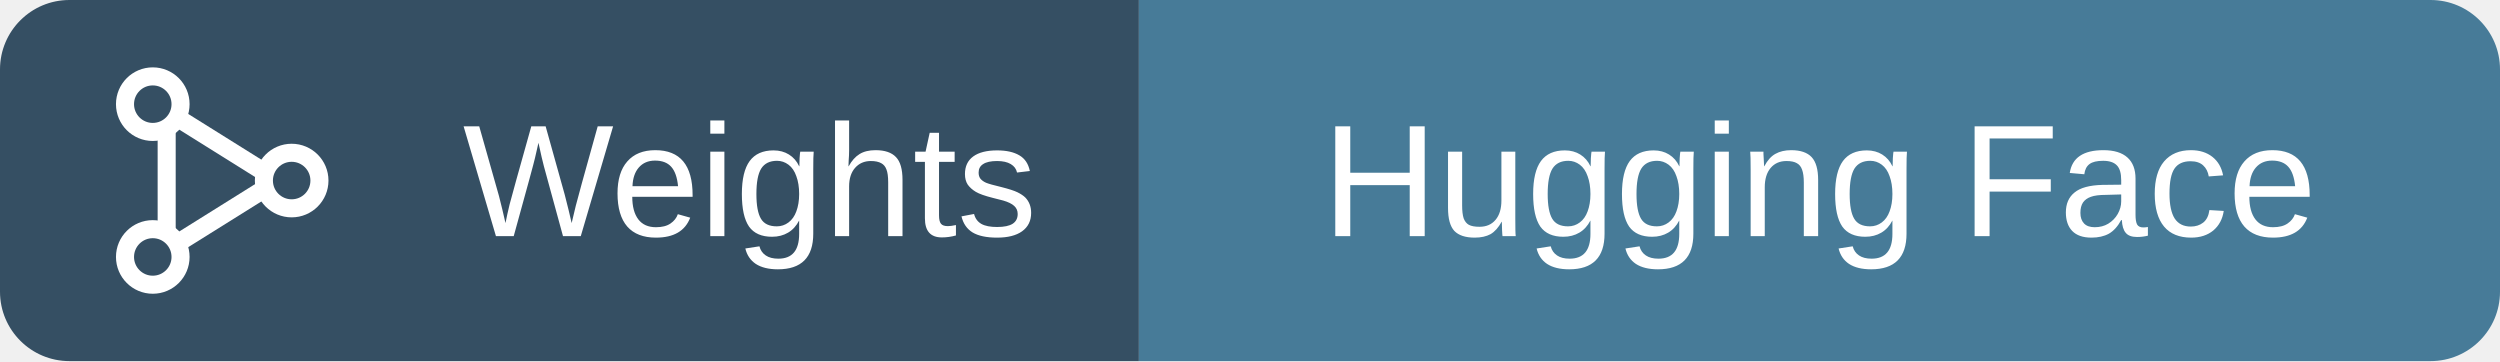
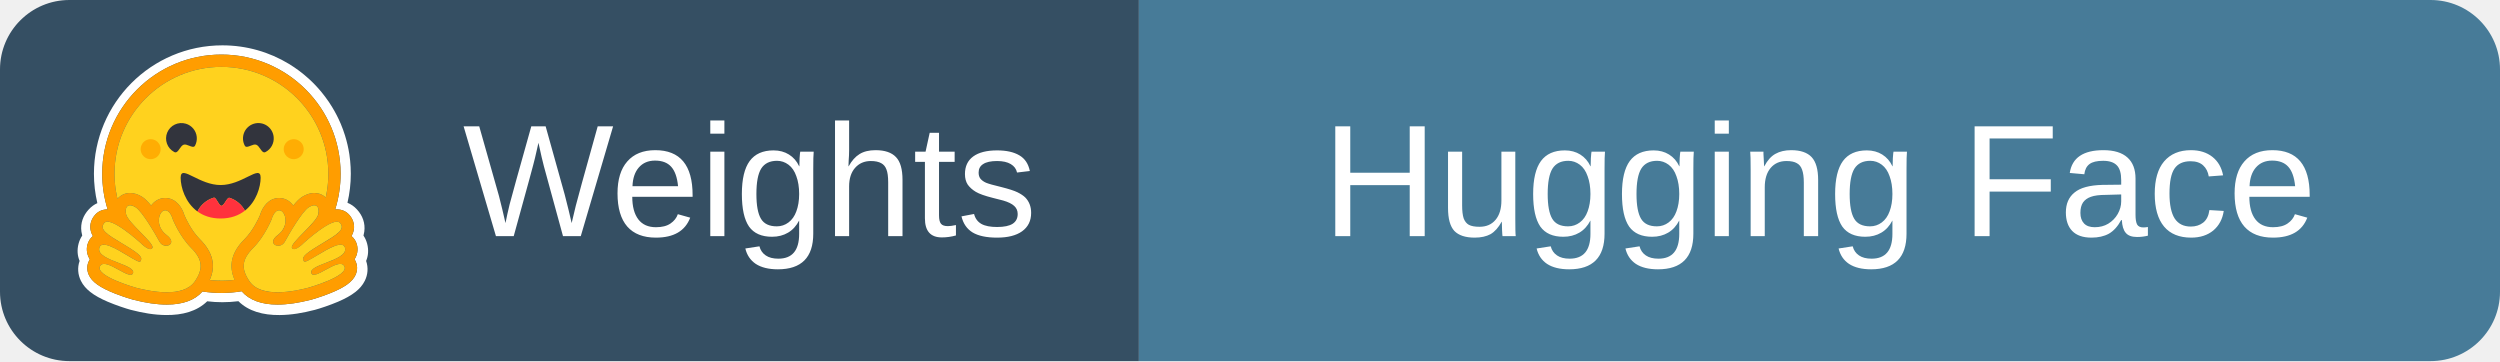
<svg xmlns="http://www.w3.org/2000/svg" width="180" height="26" viewBox="0 0 180 26" role="img" aria-label="Weights: Hugging Face">
  <clipPath id="pill">
    <rect width="180" height="26" rx="5" />
  </clipPath>
  <g clip-path="url(#pill)">
    <path fill="#354f63" d="M0 0h82v26H0z" />
    <path fill="#477b98" d="M82 0h98v26H82z" />
  </g>
-   <g fill="none" stroke="#fff" stroke-width="1.3" stroke-linecap="round">
-     <path d="m12 8 8 5-8 5m0-10v10" />
-     <circle cx="11" cy="7.5" r="2" fill="#354f63" />
-     <circle cx="21" cy="13" r="2" fill="#354f63" />
-     <circle cx="11" cy="18.5" r="2" fill="#354f63" />
+   <g transform="translate(3 0) scale(0.1015625)" fill="none">
+     <path d="M230.721 172.7C230.183 170.673 229.313 168.75 228.146 167.008C228.396 166.091 228.587 165.159 228.714 164.217C229.543 158.241 227.471 152.77 223.567 148.537C221.452 146.225 219.185 144.698 216.784 143.761C218.36 137.018 219.157 130.117 219.161 123.193C219.161 120.03 218.982 116.932 218.682 113.88C218.526 112.356 218.337 110.836 218.115 109.32C217.428 104.847 216.408 100.431 215.064 96.11C214.183 93.271 213.164 90.476 212.01 87.736C210.281 83.678 208.262 79.75 205.969 75.982C204.465 73.475 202.827 71.051 201.062 68.72C200.197 67.543 199.296 66.394 198.358 65.274C195.58 61.898 192.561 58.728 189.325 55.788C188.25 54.8 187.145 53.845 186.01 52.926C184.893 51.994 183.751 51.093 182.586 50.222C180.241 48.477 177.818 46.839 175.324 45.315C161.543 36.945 145.382 32.145 128.109 32.145C77.817 32.145 37.057 72.907 37.057 123.196C37.055 130.208 37.867 137.196 39.477 144.02C37.317 144.958 35.247 146.42 33.327 148.535C29.424 152.766 27.351 158.217 28.18 164.193C28.306 165.142 28.495 166.082 28.747 167.006C27.581 168.749 26.712 170.673 26.174 172.7C24.974 177.261 25.369 181.374 26.894 184.978C25.236 189.688 25.65 194.704 27.809 199.065C29.379 202.25 31.626 204.714 34.396 206.916C37.689 209.534 41.811 211.758 46.783 213.892C52.715 216.422 59.956 218.799 63.249 219.671C71.755 221.873 79.911 223.269 88.177 223.337C99.954 223.446 110.096 220.677 117.357 213.59C120.924 214.027 124.515 214.246 128.109 214.244C131.906 214.236 135.699 213.997 139.467 213.529C146.711 220.661 156.892 223.455 168.712 223.343C176.977 223.277 185.133 221.881 193.617 219.676C196.932 218.804 204.17 216.427 210.105 213.897C215.077 211.76 219.199 209.536 222.514 206.922C225.263 204.719 227.508 202.256 229.079 199.071C231.26 194.709 231.652 189.693 230.017 184.983C231.527 181.379 231.92 177.257 230.721 172.7ZM222.281 184.673C223.952 187.844 224.059 191.427 222.585 194.764C220.349 199.821 214.795 203.805 204.008 208.082C197.3 210.742 191.158 212.443 191.104 212.458C182.232 214.759 174.208 215.928 167.262 215.928C155.76 215.928 147.201 212.754 141.773 206.486C132.594 208.05 123.222 208.103 114.026 206.644C108.591 212.808 100.081 215.928 88.676 215.928C81.729 215.928 73.706 214.759 64.833 212.458C64.779 212.443 58.639 210.742 51.929 208.082C41.143 203.805 35.587 199.824 33.352 194.764C31.878 191.427 31.985 187.844 33.656 184.673C33.81 184.378 33.976 184.091 34.153 183.813C33.152 182.309 32.48 180.61 32.182 178.827C31.884 177.045 31.967 175.22 32.425 173.472C33.089 170.949 34.46 168.851 36.322 167.344C35.425 165.87 34.837 164.23 34.592 162.522C34.056 158.808 35.289 155.1 38.062 152.076C40.222 149.723 43.275 148.428 46.655 148.428H46.745C44.197 140.259 42.904 131.75 42.913 123.193C42.913 76.522 80.749 38.683 127.427 38.683C174.104 38.683 211.94 76.518 211.94 123.193C211.947 131.773 210.646 140.304 208.081 148.492C208.489 148.452 208.889 148.432 209.282 148.431C212.662 148.431 215.716 149.726 217.874 152.079C220.647 155.1 221.881 158.811 221.344 162.525C221.1 164.233 220.511 165.873 219.615 167.347C221.477 168.854 222.849 170.952 223.512 173.475C223.97 175.223 224.053 177.048 223.755 178.831C223.458 180.613 222.786 182.312 221.784 183.816C221.961 184.091 222.129 184.378 222.281 184.673Z" fill="white" />
+     <path d="M221.784 183.816C222.786 182.312 223.458 180.613 223.756 178.831C224.053 177.048 223.97 175.223 223.512 173.475C222.848 170.952 221.476 168.854 219.615 167.347C220.512 165.873 221.1 164.233 221.344 162.525C221.881 158.811 220.648 155.103 217.874 152.079C215.716 149.726 212.662 148.431 209.282 148.431C208.889 148.431 208.489 148.452 208.081 148.492C210.643 140.304 211.942 131.774 211.933 123.195C211.933 76.523 174.097 38.685 127.424 38.685C80.75 38.685 42.91 76.519 42.91 123.195C42.901 131.752 44.194 140.261 46.742 148.43H46.652C43.272 148.43 40.219 149.724 38.06 152.077C35.287 155.098 34.053 158.81 34.59 162.523C34.835 164.231 35.423 165.872 36.32 167.346C34.458 168.852 33.086 170.95 32.422 173.473C31.964 175.222 31.882 177.047 32.18 178.83C32.478 180.612 33.15 182.312 34.152 183.816C33.974 184.094 33.81 184.381 33.655 184.676C31.985 187.847 31.877 191.43 33.352 194.767C35.588 199.824 41.142 203.808 51.929 208.085C58.636 210.745 64.779 212.446 64.833 212.461C73.705 214.762 81.729 215.931 88.675 215.931C100.081 215.931 108.591 212.811 114.026 206.647C123.222 208.106 132.594 208.052 141.773 206.489C147.201 212.757 155.76 215.931 167.262 215.931C174.208 215.931 182.232 214.762 191.103 212.461C191.158 212.446 197.298 210.745 204.008 208.085C214.795 203.808 220.35 199.824 222.585 194.767C224.059 191.43 223.952 187.847 222.281 184.676C222.129 184.379 221.961 184.091 221.784 183.816ZM110.137 196.997C109.669 197.815 109.168 198.614 108.635 199.391C107.23 201.448 105.382 203.02 103.237 204.188C99.137 206.424 93.947 207.205 88.675 207.205C80.346 207.205 71.808 205.256 67.023 204.015C66.787 203.954 37.689 195.735 41.373 188.739C41.993 187.562 43.013 187.092 44.298 187.092C49.485 187.092 58.93 194.816 62.989 194.816C63.896 194.816 64.536 194.43 64.797 193.488C66.527 187.284 38.504 184.676 40.864 175.692C41.28 174.102 42.41 173.456 43.998 173.456C50.856 173.455 66.248 185.516 69.467 185.516C69.714 185.516 69.891 185.443 69.987 185.291C70.001 185.268 70.015 185.246 70.028 185.222C71.539 182.727 70.672 180.913 60.321 174.573L59.327 173.968C47.936 167.074 39.941 162.925 44.488 157.975C45.011 157.404 45.753 157.151 46.654 157.151C47.722 157.151 49.015 157.508 50.439 158.108C56.455 160.645 64.793 167.564 68.276 170.581C68.824 171.057 69.368 171.538 69.909 172.022C69.909 172.022 74.319 176.608 76.985 176.608C77.599 176.608 78.12 176.366 78.473 175.768C80.364 172.58 60.91 157.838 59.813 151.755C59.069 147.634 60.335 145.546 62.675 145.546C63.788 145.546 65.146 146.02 66.645 146.971C71.295 149.922 80.273 165.35 83.56 171.352C84.662 173.363 86.543 174.213 88.238 174.213C91.601 174.213 94.23 170.87 88.546 166.622C80.003 160.23 83.001 149.782 87.078 149.139C87.252 149.111 87.428 149.097 87.603 149.097C91.311 149.097 92.946 155.486 92.946 155.486C92.946 155.486 97.74 167.524 105.975 175.753C113.447 183.222 114.491 189.351 110.137 196.997ZM136.766 198.407L136.339 198.458L135.611 198.541C135.228 198.581 134.844 198.619 134.459 198.654L134.084 198.688L133.741 198.717L133.255 198.756L132.718 198.795L132.182 198.83L132.063 198.838C131.923 198.846 131.783 198.855 131.641 198.862L131.462 198.872C131.296 198.881 131.13 198.889 130.962 198.896L130.381 198.921L129.854 198.939L129.502 198.949H129.323C129.213 198.949 129.104 198.955 128.994 198.956H128.82C128.71 198.956 128.601 198.956 128.491 198.961L128.043 198.967H127.418C126.927 198.967 126.437 198.962 125.949 198.952L125.553 198.943C125.44 198.943 125.327 198.938 125.216 198.934L124.796 198.922L124.275 198.902L123.805 198.881L123.684 198.876L123.237 198.853C123.112 198.846 122.989 198.84 122.865 198.831L122.576 198.814C122.213 198.791 121.85 198.766 121.487 198.738L121.107 198.707C120.947 198.695 120.787 198.68 120.628 198.666C120.441 198.65 120.254 198.632 120.067 198.614C119.754 198.585 119.441 198.553 119.128 198.519H119.113C123.683 188.324 121.372 178.802 112.137 169.575C106.08 163.526 102.051 154.594 101.215 152.633C99.523 146.828 95.045 140.375 87.608 140.375C86.979 140.375 86.351 140.425 85.73 140.523C82.472 141.036 79.624 142.911 77.592 145.733C75.396 143.002 73.262 140.831 71.332 139.605C68.422 137.76 65.518 136.824 62.689 136.824C59.158 136.824 56.002 138.274 53.802 140.904L53.746 140.971C53.704 140.798 53.664 140.625 53.623 140.451L53.618 140.428C53.199 138.638 52.848 136.833 52.564 135.016C52.564 135.004 52.564 134.992 52.558 134.98C52.536 134.843 52.516 134.705 52.495 134.568C52.433 134.162 52.376 133.755 52.322 133.348C52.298 133.163 52.272 132.978 52.249 132.793L52.181 132.238C52.159 132.053 52.141 131.885 52.121 131.709L52.115 131.665C52.035 130.945 51.965 130.225 51.905 129.503L51.883 129.226L51.848 128.754C51.838 128.625 51.828 128.495 51.821 128.365C51.821 128.334 51.816 128.304 51.815 128.275C51.789 127.913 51.768 127.55 51.75 127.187C51.74 126.998 51.73 126.81 51.722 126.62L51.702 126.124L51.697 125.974L51.681 125.517L51.671 125.128C51.671 124.973 51.663 124.818 51.661 124.663C51.658 124.508 51.654 124.338 51.653 124.174C51.651 124.01 51.653 123.848 51.648 123.685C51.644 123.521 51.648 123.358 51.648 123.195C51.648 81.342 85.579 47.411 127.436 47.411C169.292 47.411 203.222 81.341 203.222 123.195V124.174C203.222 124.337 203.217 124.501 203.214 124.663C203.214 124.798 203.208 124.931 203.204 125.068C203.204 125.188 203.199 125.309 203.195 125.425C203.195 125.578 203.186 125.731 203.181 125.884V125.896L203.16 126.427C203.153 126.582 203.147 126.738 203.139 126.893L203.134 127.003L203.107 127.499C203.048 128.562 202.967 129.623 202.866 130.683V130.696C202.849 130.87 202.832 131.044 202.813 131.218L202.768 131.629L202.679 132.433L202.628 132.84L202.565 133.319C202.542 133.493 202.519 133.668 202.493 133.841C202.467 134.036 202.438 134.23 202.409 134.424L202.34 134.883L202.258 135.403C202.23 135.576 202.2 135.748 202.168 135.92C202.135 136.093 202.109 136.265 202.079 136.437C202.019 136.781 201.956 137.125 201.89 137.468C201.789 137.981 201.686 138.493 201.58 139.005L201.47 139.512C201.434 139.681 201.395 139.851 201.357 140.02C199.224 137.947 196.399 136.818 193.284 136.818C190.457 136.818 187.55 137.753 184.641 139.598C182.711 140.824 180.578 142.996 178.381 145.726C176.346 142.904 173.498 141.029 170.242 140.516C169.621 140.418 168.993 140.368 168.364 140.368C160.925 140.368 156.45 146.821 154.757 152.626C153.917 154.587 149.887 163.519 143.825 169.577C134.596 178.775 132.268 188.254 136.766 198.407ZM215.007 177.998L214.977 178.087C214.901 178.288 214.813 178.484 214.714 178.674C214.639 178.814 214.558 178.95 214.47 179.082C214.303 179.331 214.12 179.569 213.921 179.793C213.875 179.845 213.831 179.897 213.779 179.948C213.707 180.025 213.634 180.101 213.559 180.175C212.213 181.509 210.161 182.679 207.841 183.752C207.578 183.871 207.311 183.99 207.042 184.11L206.774 184.229C206.595 184.308 206.416 184.386 206.228 184.463C206.049 184.541 205.863 184.619 205.677 184.695L205.119 184.925C203.814 185.462 202.477 185.974 201.173 186.479L200.615 186.696L200.064 186.912C199.697 187.055 199.335 187.198 198.979 187.341L198.448 187.555L197.926 187.768L197.67 187.876C197.499 187.947 197.332 188.018 197.165 188.089C193.328 189.736 190.567 191.411 191.147 193.489C191.163 193.548 191.181 193.604 191.201 193.659C191.253 193.813 191.324 193.958 191.413 194.095C191.465 194.176 191.525 194.253 191.592 194.323C192.274 195.032 193.515 194.92 195.08 194.357C195.3 194.276 195.519 194.192 195.736 194.104L195.872 194.048C196.23 193.896 196.609 193.726 196.996 193.542C197.093 193.496 197.191 193.452 197.289 193.401C199.203 192.465 201.372 191.205 203.524 190.058C204.385 189.593 205.258 189.152 206.142 188.733C208.18 187.774 210.096 187.094 211.636 187.094C212.359 187.094 212.997 187.242 213.529 187.582L213.618 187.641C213.952 187.876 214.232 188.178 214.441 188.528C214.482 188.595 214.522 188.666 214.561 188.739C215.322 190.184 214.685 191.68 213.194 193.147C211.763 194.556 209.537 195.937 207.007 197.215C206.819 197.31 206.631 197.405 206.44 197.498C198.91 201.196 189.049 203.981 188.912 204.016C186.284 204.697 182.526 205.591 178.292 206.26L177.666 206.358L177.563 206.373C177.089 206.445 176.614 206.512 176.138 206.574C175.655 206.639 175.167 206.698 174.676 206.753L174.586 206.763C172.806 206.968 171.019 207.104 169.228 207.169H169.202C168.554 207.192 167.907 207.204 167.259 207.204H166.512C165.524 207.191 164.538 207.146 163.553 207.07C163.53 207.07 163.505 207.07 163.482 207.064C163.129 207.037 162.777 207.004 162.425 206.965C162.06 206.926 161.696 206.882 161.333 206.833C161.094 206.801 160.856 206.765 160.618 206.726C160.376 206.687 160.134 206.647 159.893 206.605L159.564 206.543L159.539 206.538C159.192 206.472 158.847 206.399 158.503 206.319C158.303 206.274 158.104 206.23 157.907 206.176L157.788 206.146C157.69 206.122 157.595 206.096 157.498 206.07L157.445 206.056L157.137 205.966C157.025 205.935 156.913 205.901 156.801 205.868L156.762 205.857L156.471 205.768C156.361 205.734 156.251 205.698 156.142 205.662L155.874 205.573L155.677 205.504C155.487 205.437 155.298 205.368 155.111 205.296L154.933 205.226L154.786 205.168C154.502 205.054 154.22 204.935 153.941 204.81L153.756 204.72L153.725 204.706C153.659 204.675 153.594 204.644 153.528 204.617C153.399 204.555 153.271 204.491 153.144 204.426L153.105 204.407L152.921 204.31C152.594 204.139 152.274 203.957 151.96 203.764L151.788 203.658C151.702 203.605 151.616 203.55 151.532 203.494L151.308 203.346L151.067 203.18L150.923 203.077C150.771 202.969 150.622 202.857 150.476 202.742L150.243 202.563C150.15 202.488 150.058 202.412 149.967 202.335C149.89 202.272 149.815 202.206 149.74 202.14L149.734 202.135C149.653 202.064 149.574 201.993 149.495 201.92C149.417 201.849 149.339 201.777 149.263 201.704L149.254 201.695C149.174 201.619 149.096 201.542 149.019 201.463C148.942 201.385 148.863 201.307 148.788 201.227C148.713 201.148 148.636 201.067 148.562 200.984C148.488 200.902 148.42 200.827 148.35 200.746L148.327 200.719C148.259 200.641 148.192 200.562 148.126 200.481C147.983 200.31 147.844 200.135 147.71 199.956C147.575 199.776 147.443 199.592 147.314 199.405L147.191 199.221C147.027 198.981 146.867 198.739 146.712 198.493C146.596 198.316 146.483 198.138 146.373 197.957C146.302 197.844 146.234 197.73 146.166 197.618L146.138 197.572C146.073 197.462 146.009 197.354 145.947 197.245C145.911 197.186 145.877 197.127 145.845 197.066C145.812 197.004 145.774 196.941 145.739 196.878L145.682 196.779L145.647 196.715C145.58 196.595 145.514 196.474 145.45 196.352C145.42 196.298 145.391 196.244 145.36 196.192L145.271 196.019L145.181 195.848C144.956 195.398 144.743 194.942 144.543 194.48L144.472 194.311C144.426 194.198 144.383 194.086 144.337 193.975C144.315 193.921 144.293 193.868 144.274 193.814C144.167 193.537 144.067 193.257 143.975 192.975C143.942 192.874 143.91 192.775 143.88 192.675C143.808 192.448 143.743 192.219 143.685 191.988C143.614 191.719 143.551 191.448 143.498 191.175C143.487 191.12 143.476 191.065 143.467 191.012C143.415 190.745 143.373 190.476 143.34 190.206C143.332 190.153 143.326 190.1 143.32 190.047L143.303 189.885C143.281 189.673 143.264 189.46 143.254 189.247C143.254 189.193 143.249 189.139 143.247 189.087C143.242 188.981 143.24 188.875 143.239 188.769C143.183 184.496 145.345 180.388 149.968 175.767C158.203 167.54 162.997 155.501 162.997 155.501C162.997 155.501 163.126 154.996 163.394 154.269C163.431 154.168 163.47 154.064 163.514 153.955C163.67 153.548 163.846 153.148 164.041 152.758L164.08 152.683C164.246 152.351 164.428 152.027 164.624 151.712C164.67 151.639 164.714 151.567 164.765 151.494C164.912 151.277 165.067 151.065 165.23 150.86C165.319 150.749 165.416 150.639 165.513 150.532C165.552 150.49 165.59 150.448 165.631 150.408C166.108 149.915 166.653 149.513 167.27 149.299L167.348 149.273C167.4 149.256 167.452 149.24 167.505 149.225C167.566 149.209 167.627 149.195 167.69 149.182L167.719 149.176C167.849 149.15 167.981 149.133 168.114 149.124H168.125C168.194 149.124 168.264 149.117 168.335 149.117C168.424 149.117 168.507 149.117 168.594 149.126C168.684 149.134 168.773 149.144 168.863 149.158C169.605 149.276 170.311 149.718 170.919 150.4C171.15 150.66 171.358 150.94 171.54 151.236C171.66 151.428 171.773 151.631 171.88 151.845C171.923 151.934 171.964 152.016 172.004 152.104C172.108 152.33 172.202 152.56 172.284 152.795C172.479 153.345 172.626 153.911 172.723 154.487C172.807 154.992 172.857 155.502 172.873 156.013C172.881 156.286 172.881 156.563 172.873 156.842C172.819 158.14 172.553 159.421 172.086 160.634C172.044 160.745 171.997 160.857 171.952 160.969C171.86 161.195 171.759 161.417 171.65 161.634C171.569 161.799 171.484 161.965 171.392 162.13C171.332 162.24 171.269 162.35 171.206 162.46C171.045 162.734 170.871 163.006 170.684 163.277L170.571 163.439C170.129 164.055 169.637 164.633 169.099 165.167C168.569 165.698 168.001 166.189 167.4 166.637C166.798 167.083 166.233 167.577 165.711 168.114C164.208 169.691 163.858 171.083 164.196 172.138C164.25 172.304 164.321 172.465 164.407 172.617C164.508 172.791 164.628 172.951 164.764 173.097L164.817 173.152L164.871 173.206C164.925 173.258 164.982 173.309 165.043 173.359L165.103 173.407C165.248 173.519 165.402 173.619 165.563 173.707C165.61 173.732 165.652 173.757 165.705 173.781C165.879 173.866 166.058 173.939 166.242 173.998C166.293 174.015 166.344 174.03 166.396 174.046L166.461 174.063L166.551 174.087L166.628 174.106L166.712 174.124L166.795 174.141L166.874 174.154C166.932 174.164 166.992 174.174 167.052 174.181L167.109 174.19L167.213 174.2L167.277 174.207L167.382 174.214H167.444L167.554 174.22H167.9L167.999 174.214L168.113 174.207L168.252 174.194L168.382 174.179C168.412 174.179 168.442 174.171 168.472 174.165C168.872 174.107 169.264 174.001 169.639 173.849L169.798 173.782C169.887 173.743 169.977 173.702 170.059 173.658C170.235 173.57 170.406 173.47 170.57 173.361C170.799 173.211 171.015 173.043 171.217 172.858C171.265 172.815 171.312 172.769 171.358 172.725C171.381 172.703 171.403 172.682 171.425 172.658C171.469 172.613 171.514 172.569 171.558 172.52C171.878 172.168 172.155 171.78 172.383 171.363C174.34 167.804 176.391 164.298 178.534 160.849L178.828 160.378L179.125 159.907C179.273 159.668 179.423 159.433 179.572 159.199L179.722 158.965C180.22 158.185 180.726 157.41 181.241 156.641L181.546 156.185C182.158 155.278 182.768 154.396 183.373 153.558L183.674 153.143C184.332 152.236 185.017 151.348 185.728 150.482L186.01 150.144C186.057 150.088 186.1 150.032 186.151 149.978C186.244 149.868 186.337 149.761 186.428 149.657C186.474 149.604 186.517 149.552 186.566 149.5L186.834 149.198L186.968 149.051C187.103 148.906 187.235 148.767 187.365 148.634C187.455 148.544 187.538 148.455 187.624 148.371C188.131 147.853 188.69 147.388 189.293 146.985L189.433 146.895C189.567 146.805 189.706 146.721 189.848 146.645C192.212 145.303 194.169 145.204 195.296 146.331C195.978 147.013 196.356 148.144 196.335 149.718C196.335 149.787 196.335 149.857 196.33 149.929V150.006C196.33 150.078 196.324 150.15 196.318 150.223C196.318 150.313 196.308 150.402 196.299 150.492C196.29 150.581 196.285 150.649 196.276 150.729C196.276 150.751 196.272 150.774 196.268 150.798C196.262 150.867 196.253 150.938 196.243 151.009C196.243 151.03 196.243 151.052 196.235 151.074C196.224 151.169 196.21 151.263 196.194 151.357C196.183 151.447 196.168 151.531 196.152 151.619L196.126 151.768C196.1 151.91 196.067 152.05 196.026 152.188C195.948 152.447 195.854 152.7 195.743 152.946C195.588 153.284 195.417 153.613 195.229 153.933C195.125 154.111 195.018 154.286 194.907 154.459C194.793 154.638 194.673 154.819 194.549 155.002C194.233 155.454 193.905 155.897 193.564 156.33L193.408 156.527C192.852 157.22 192.278 157.899 191.686 158.562L191.499 158.772C191.247 159.053 190.991 159.336 190.729 159.62L190.532 159.834C190.401 159.977 190.264 160.12 190.132 160.264C190.001 160.407 189.864 160.552 189.726 160.697L189.315 161.13L188.898 161.566L188.478 162.002C188.196 162.294 187.913 162.586 187.628 162.878C183.573 167.037 179.301 171.182 177.855 173.766C177.758 173.934 177.671 174.108 177.593 174.285C177.387 174.755 177.301 175.157 177.36 175.482C177.379 175.589 177.416 175.691 177.471 175.785C177.552 175.926 177.651 176.056 177.766 176.172C177.819 176.224 177.875 176.272 177.934 176.316C178.232 176.528 178.591 176.637 178.957 176.627H179.071L179.188 176.618L179.305 176.605L179.402 176.591C179.415 176.589 179.429 176.587 179.442 176.583L179.531 176.566L179.554 176.561L179.653 176.54L179.688 176.531C179.723 176.522 179.757 176.513 179.792 176.503C179.827 176.493 179.875 176.48 179.917 176.466C180.093 176.413 180.265 176.35 180.434 176.278C180.523 176.242 180.61 176.203 180.696 176.161C180.741 176.141 180.786 176.12 180.828 176.098L180.962 176.032C181.282 175.866 181.594 175.685 181.898 175.491L182.031 175.401C182.076 175.373 182.121 175.344 182.164 175.312L182.297 175.223L182.368 175.174L182.56 175.039C182.739 174.916 182.906 174.789 183.075 174.66L183.09 174.648L183.359 174.44C183.726 174.15 184.074 173.858 184.39 173.583L184.6 173.399L184.619 173.381L184.729 173.284C184.987 173.052 185.217 172.836 185.408 172.658L185.487 172.581C185.556 172.516 185.619 172.455 185.676 172.403L185.788 172.292L185.828 172.253L185.839 172.242L185.956 172.125L186.03 172.048L186.039 172.041L186.074 172.009L186.118 171.969L186.132 171.956L186.169 171.922L186.373 171.743L186.487 171.641C186.548 171.588 186.607 171.534 186.666 171.479L186.802 171.358C186.827 171.338 186.851 171.316 186.876 171.294L187.019 171.169L187.229 170.984L187.341 170.887C187.776 170.509 188.305 170.052 188.913 169.537L189.162 169.326L189.573 168.981L189.994 168.63C190.544 168.173 191.136 167.688 191.762 167.185L192.173 166.855C192.523 166.576 192.882 166.292 193.246 166.006C193.393 165.891 193.542 165.776 193.694 165.662C194.066 165.373 194.44 165.086 194.817 164.803C195.675 164.155 196.56 163.506 197.456 162.874L197.84 162.606C198.109 162.421 198.377 162.235 198.645 162.054L198.888 161.89C199.367 161.565 199.853 161.248 200.343 160.939L200.586 160.786L200.827 160.636C201.069 160.486 201.309 160.339 201.548 160.196L201.787 160.053L202.265 159.775L202.734 159.506L202.829 159.454L203.2 159.25C203.355 159.166 203.509 159.085 203.663 159.006L203.892 158.888L204.115 158.776C204.193 158.739 204.27 158.7 204.346 158.663C204.848 158.415 205.36 158.187 205.88 157.979C206.021 157.919 206.161 157.865 206.3 157.818L206.71 157.674C206.833 157.633 206.953 157.594 207.068 157.559L207.108 157.547C207.17 157.527 207.232 157.509 207.293 157.493L207.311 157.488C207.439 157.451 207.566 157.419 207.691 157.389H207.7C208.054 157.304 208.414 157.243 208.777 157.206C208.944 157.189 209.111 157.18 209.279 157.181H209.363C209.475 157.181 209.583 157.188 209.69 157.199C209.739 157.199 209.788 157.209 209.836 157.215H209.856C209.904 157.221 209.952 157.228 210 157.239C210.047 157.248 210.095 157.256 210.141 157.267H210.156C210.203 157.277 210.245 157.289 210.294 157.303C210.548 157.374 210.79 157.484 211.012 157.628C211.121 157.699 211.223 157.779 211.317 157.868L211.344 157.894C211.362 157.91 211.379 157.927 211.395 157.944L211.444 157.997C211.846 158.418 212.178 158.901 212.428 159.427L212.466 159.517C212.551 159.717 212.618 159.924 212.666 160.135C212.808 160.781 212.753 161.455 212.508 162.07C212.415 162.318 212.302 162.557 212.169 162.785C211.858 163.309 211.489 163.796 211.07 164.237L210.981 164.332C210.848 164.472 210.71 164.612 210.565 164.752C210.501 164.815 210.434 164.877 210.367 164.94L210.162 165.129L210.055 165.224C209.797 165.454 209.532 165.677 209.263 165.893C209.1 166.025 208.936 166.154 208.77 166.281C208.184 166.729 207.587 167.161 206.979 167.578C206.612 167.83 206.242 168.077 205.869 168.321C204.95 168.924 204.021 169.512 203.083 170.084C201.115 171.294 198.934 172.588 196.609 173.995L196.007 174.36C195.348 174.762 194.726 175.146 194.14 175.512L193.845 175.697L193.287 176.055C192.917 176.292 192.548 176.531 192.179 176.77L191.882 176.966C191.737 177.06 191.593 177.156 191.449 177.252L191.308 177.342L190.876 177.633L190.647 177.79L190.379 177.976L190.13 178.149C189.713 178.444 189.325 178.725 188.968 178.992L188.834 179.094C188.624 179.253 188.416 179.415 188.211 179.58C187.902 179.829 187.62 180.067 187.367 180.296L187.243 180.409C187.172 180.474 187.102 180.539 187.035 180.603C186.989 180.648 186.946 180.693 186.898 180.736L186.834 180.8C186.691 180.944 186.551 181.091 186.416 181.242L186.35 181.318C186.203 181.488 186.075 181.651 185.963 181.81L185.913 181.881C185.825 182.009 185.744 182.141 185.671 182.277C185.652 182.311 185.635 182.345 185.618 182.379L185.569 182.481L185.536 182.555L185.515 182.605L185.498 182.65L185.475 182.711C185.413 182.88 185.37 183.056 185.345 183.234L185.337 183.296L185.331 183.354V183.669C185.331 183.695 185.331 183.721 185.338 183.749L185.343 183.797C185.343 183.823 185.349 183.848 185.353 183.876C185.357 183.902 185.364 183.949 185.372 183.986V183.991C185.379 184.026 185.386 184.06 185.395 184.095C185.404 184.13 185.413 184.17 185.424 184.206C185.443 184.277 185.467 184.347 185.492 184.417C185.508 184.459 185.523 184.5 185.54 184.541C185.54 184.549 185.546 184.558 185.55 184.566L185.586 184.647L185.636 184.758C185.69 184.873 185.749 184.985 185.813 185.094L185.879 185.208L185.947 185.322C185.959 185.341 185.973 185.359 185.988 185.376L186.01 185.399L186.035 185.422L186.061 185.442C186.099 185.469 186.14 185.49 186.183 185.505C186.206 185.513 186.23 185.519 186.254 185.525C186.831 185.655 188.017 185.178 189.593 184.346C189.682 184.298 189.78 184.248 189.875 184.196L190.355 183.934L190.589 183.804C190.756 183.715 190.926 183.614 191.1 183.515L191.417 183.336C193.5 182.137 195.988 180.597 198.56 179.093C198.801 178.952 199.043 178.811 199.285 178.672L199.771 178.361C200.335 178.038 200.902 177.719 201.471 177.404C202.188 177.01 202.91 176.626 203.639 176.254L204.115 176.013C204.431 175.857 204.744 175.705 205.053 175.557C205.651 175.273 206.256 175.003 206.868 174.748L207.203 174.612L207.243 174.596C209.018 173.893 210.627 173.459 211.929 173.459C212.21 173.456 212.492 173.48 212.769 173.528H212.778C212.867 173.544 212.948 173.562 213.031 173.582H213.046C213.259 173.636 213.466 173.713 213.662 173.812C213.937 173.954 214.184 174.143 214.393 174.371C214.489 174.477 214.574 174.592 214.649 174.714C214.789 174.929 214.899 175.162 214.978 175.406C215.01 175.501 215.038 175.594 215.067 175.693C215.278 176.45 215.257 177.253 215.007 177.998Z" fill="#FF9D00" />
+     <path fill-rule="evenodd" clip-rule="evenodd" d="M203.21 123.685V123.194C203.21 81.34 169.292 47.411 127.435 47.411C85.579 47.411 51.648 81.342 51.648 123.194V123.358C51.646 123.467 51.645 123.576 51.648 123.685C51.653 123.848 51.655 124.011 51.653 124.174L51.658 124.534L51.661 124.663C51.661 124.723 51.663 124.782 51.665 124.842C51.668 124.937 51.67 125.033 51.67 125.128L51.681 125.517L51.697 125.974L51.702 126.124L51.722 126.597V126.62C51.73 126.805 51.74 126.989 51.749 127.173L51.75 127.187C51.76 127.375 51.77 127.564 51.782 127.753C51.792 127.927 51.802 128.101 51.815 128.275L51.817 128.306C51.826 128.455 51.836 128.605 51.847 128.754L51.85 128.794L51.883 129.226L51.886 129.254C51.892 129.338 51.898 129.422 51.906 129.503C51.966 130.224 52.035 130.945 52.115 131.664L52.12 131.709L52.181 132.238L52.249 132.793L52.299 133.17L52.322 133.347C52.375 133.755 52.433 134.162 52.495 134.568L52.499 134.595L52.558 134.979C52.843 136.808 53.197 138.626 53.618 140.429L53.623 140.451L53.655 140.586L53.746 140.971L53.802 140.904C56.002 138.274 59.158 136.824 62.689 136.824C65.519 136.824 68.422 137.76 71.332 139.605C73.262 140.831 75.396 143.002 77.592 145.733C79.624 142.911 82.472 141.035 85.73 140.523C86.351 140.425 86.979 140.376 87.608 140.375C95.044 140.375 99.523 146.828 101.215 152.633C102.051 154.594 106.08 163.526 112.156 169.568C121.392 178.795 123.703 188.316 119.132 198.511H119.148C119.459 198.546 119.772 198.578 120.087 198.607C120.274 198.625 120.46 198.643 120.648 198.659L120.714 198.665L121.127 198.7L121.507 198.73C121.869 198.758 122.232 198.784 122.596 198.807L122.885 198.824L123.114 198.838L123.256 198.846L123.703 198.869L123.825 198.874L124.294 198.895L124.816 198.915L125.235 198.927L125.305 198.929C125.394 198.933 125.483 198.936 125.572 198.936L125.668 198.939C126.258 198.953 126.847 198.96 127.437 198.959H128.063L128.51 198.954C128.62 198.949 128.729 198.949 128.84 198.949H129.014L129.165 198.945C129.224 198.943 129.283 198.941 129.343 198.941H129.522L129.873 198.932L130.401 198.914L130.982 198.888C131.15 198.882 131.316 198.873 131.482 198.865L131.661 198.854L131.927 198.84L132.083 198.831L132.201 198.823L132.738 198.788L133.274 198.749L133.761 198.71L134.103 198.681L134.479 198.647C135.107 198.591 135.733 198.525 136.359 198.45L136.786 198.399C132.287 188.247 134.616 178.767 143.813 169.577C149.876 163.519 153.905 154.587 154.745 152.625C156.438 146.821 160.914 140.368 168.352 140.368C168.981 140.368 169.61 140.418 170.231 140.516C173.486 141.028 176.334 142.904 178.369 145.726C180.566 142.996 182.699 140.823 184.63 139.597C187.539 137.753 190.445 136.817 193.272 136.817C196.388 136.817 199.212 137.947 201.345 140.02C201.384 139.851 201.422 139.682 201.459 139.512L201.568 139.006C201.607 138.821 201.646 138.636 201.683 138.451C201.749 138.124 201.815 137.797 201.878 137.467C201.944 137.125 202.007 136.781 202.067 136.437L202.098 136.251C202.117 136.141 202.135 136.031 202.156 135.92C202.19 135.748 202.218 135.576 202.246 135.402L202.257 135.336L202.328 134.883L202.398 134.424V134.42C202.449 134.081 202.497 133.742 202.542 133.403L202.553 133.319L202.616 132.841L202.667 132.433L202.757 131.629L202.792 131.306L202.801 131.218C202.82 131.044 202.838 130.87 202.854 130.696V130.682C202.867 130.544 202.881 130.405 202.893 130.266C202.964 129.478 203.024 128.686 203.072 127.891C203.081 127.761 203.088 127.63 203.096 127.499V127.493L203.122 127.002L203.128 126.892C203.144 126.56 203.158 126.228 203.169 125.896V125.884L203.174 125.754C203.179 125.645 203.183 125.535 203.183 125.425L203.185 125.381C203.189 125.278 203.193 125.172 203.193 125.067L203.196 124.977C203.199 124.872 203.202 124.768 203.202 124.663L203.204 124.574C203.207 124.441 203.21 124.307 203.21 124.174V123.685ZM108.638 199.391C114.64 190.59 114.214 183.984 105.98 175.754C97.744 167.523 92.951 155.487 92.951 155.487C92.951 155.487 91.162 148.496 87.082 149.138C83.002 149.78 80.009 160.227 88.552 166.622C97.094 173.017 86.852 177.353 83.564 171.352C80.276 165.35 71.299 149.923 66.645 146.972C61.991 144.021 58.718 145.675 59.815 151.757C60.36 154.776 65.428 159.929 70.163 164.743C74.967 169.627 79.428 174.163 78.474 175.768C76.581 178.955 69.914 172.023 69.914 172.023C69.914 172.023 49.038 153.025 44.494 157.976C40.304 162.539 46.765 166.418 56.721 172.397C57.567 172.905 58.439 173.429 59.332 173.969C70.723 180.865 71.609 182.684 69.992 185.293C69.395 186.257 65.582 183.968 60.892 181.153C52.897 176.352 42.355 170.023 40.866 175.688C39.578 180.591 47.334 183.595 54.368 186.32C60.228 188.59 65.588 190.666 64.799 193.484C63.982 196.406 59.553 193.969 54.712 191.305C49.277 188.314 43.322 185.038 41.373 188.735C37.69 195.725 66.783 203.954 67.023 204.015C76.423 206.453 100.295 211.619 108.638 199.391ZM147.303 199.391C141.301 190.59 141.727 183.984 149.962 175.754C158.197 167.523 162.99 155.487 162.99 155.487C162.99 155.487 164.779 148.496 168.859 149.138C172.939 149.78 175.932 160.227 167.39 166.622C158.847 173.017 169.089 177.353 172.377 171.352C175.666 165.35 184.637 149.923 189.291 146.972C193.945 144.021 197.22 145.675 196.122 151.757C195.578 154.776 190.509 159.929 185.774 164.744C180.97 169.628 176.509 174.163 177.462 175.768C179.355 178.955 186.027 172.019 186.027 172.019C186.027 172.019 206.902 153.022 211.448 157.973C215.637 162.535 209.176 166.415 199.219 172.394C198.348 172.917 197.478 173.441 196.609 173.966C185.218 180.862 184.332 182.681 185.948 185.289C186.546 186.254 190.359 183.964 195.048 181.149C203.044 176.349 213.586 170.019 215.075 175.685C216.364 180.588 208.607 183.592 201.573 186.317C195.713 188.587 190.353 190.663 191.141 193.481C191.957 196.402 196.385 193.965 201.225 191.301C206.66 188.31 212.616 185.032 214.564 188.732C218.248 195.726 189.15 203.947 188.915 204.007C179.515 206.453 155.643 211.619 147.303 199.391Z" fill="#FFD21E" />
+     <path fill-rule="evenodd" clip-rule="evenodd" d="M152.047 102.567C153.229 102.985 154.108 104.257 154.944 105.468C156.074 107.104 157.126 108.627 158.74 107.769C160.644 106.756 162.205 105.202 163.225 103.302C164.246 101.402 164.681 99.243 164.475 97.096C164.321 95.491 163.813 93.94 162.987 92.555C162.161 91.17 161.038 89.985 159.7 89.086C158.361 88.187 156.839 87.597 155.245 87.357C153.65 87.117 152.022 87.234 150.478 87.699C148.934 88.164 147.513 88.965 146.316 90.046C145.119 91.126 144.176 92.458 143.556 93.946C142.936 95.434 142.653 97.041 142.728 98.652C142.804 100.263 143.235 101.836 143.992 103.26C144.74 104.667 146.4 104.003 148.152 103.302C149.525 102.753 150.956 102.181 152.047 102.567ZM100.672 102.567C99.49 102.985 98.611 104.258 97.775 105.468C96.645 107.105 95.592 108.627 93.979 107.769C91.585 106.501 89.748 104.386 88.828 101.838C87.907 99.29 87.969 96.49 89.001 93.984C90.032 91.479 91.96 89.447 94.408 88.285C96.856 87.124 99.649 86.916 102.242 87.701C104.307 88.323 106.141 89.543 107.513 91.207C108.885 92.87 109.732 94.903 109.949 97.049C110.165 99.195 109.74 101.356 108.728 103.26C107.979 104.667 106.319 104.003 104.567 103.303C103.193 102.753 101.764 102.181 100.672 102.567ZM144.099 149.318C152.242 142.903 155.233 132.429 155.233 125.977C155.233 120.877 151.802 122.482 146.309 125.202L145.999 125.355C140.957 127.852 134.245 131.177 126.877 131.177C119.508 131.177 112.796 127.852 107.755 125.354C102.084 122.545 98.527 120.783 98.527 125.978C98.527 132.634 101.709 143.563 110.443 149.912C111.596 147.573 113.219 145.497 115.211 143.813C117.202 142.129 119.52 140.874 122.018 140.126C122.89 139.866 123.788 141.367 124.707 142.904C125.594 144.386 126.501 145.902 127.423 145.902C128.406 145.902 129.371 144.408 130.314 142.95C131.299 141.425 132.26 139.94 133.189 140.237C137.864 141.738 141.775 144.993 144.099 149.318Z" fill="#32343D" />
+     <path d="M144.097 149.317C139.856 152.659 134.219 154.9 126.878 154.9C119.981 154.9 114.587 152.922 110.443 149.911C111.596 147.572 113.219 145.495 115.211 143.812C117.202 142.128 119.52 140.873 122.018 140.125C123.73 139.614 125.545 145.901 127.423 145.901C129.433 145.901 131.37 139.655 133.189 140.236C137.863 141.738 141.773 144.993 144.097 149.317Z" fill="#FF323D" />
+     <path fill-rule="evenodd" clip-rule="evenodd" d="M81.2 111.64C80.231 112.288 79.117 112.687 77.957 112.801C76.797 112.916 75.627 112.742 74.55 112.295C73.689 111.94 72.907 111.418 72.249 110.759C71.59 110.101 71.068 109.319 70.713 108.458C70.267 107.381 70.094 106.211 70.208 105.051C70.323 103.891 70.722 102.777 71.37 101.808C72.149 100.642 73.256 99.733 74.551 99.197C75.847 98.66 77.272 98.52 78.647 98.793C80.022 99.067 81.285 99.743 82.276 100.734C83.267 101.726 83.942 102.99 84.215 104.365C84.488 105.74 84.348 107.165 83.811 108.46C83.275 109.755 82.365 110.861 81.2 111.64ZM182.613 111.64C181.644 112.288 180.53 112.687 179.37 112.801C178.209 112.916 177.039 112.742 175.962 112.295C175.101 111.939 174.319 111.418 173.661 110.759C173.003 110.101 172.481 109.319 172.125 108.458C171.68 107.381 171.507 106.211 171.621 105.051C171.736 103.891 172.135 102.777 172.782 101.808C173.364 100.936 174.133 100.205 175.032 99.666C175.931 99.127 176.938 98.794 177.981 98.692C179.025 98.589 180.078 98.719 181.064 99.073C182.051 99.426 182.947 99.994 183.688 100.736C184.68 101.727 185.355 102.99 185.628 104.365C185.902 105.74 185.761 107.165 185.224 108.46C184.687 109.755 183.779 110.861 182.613 111.64Z" fill="#FFAD03" />
  </g>
  <g fill="#fff" text-anchor="middle" font-family="Arial,DejaVu Sans,sans-serif" font-size="11.5">
    <text x="54" y="17">Weights</text>
    <text x="131" y="17">Hugging Face</text>
  </g>
</svg>
